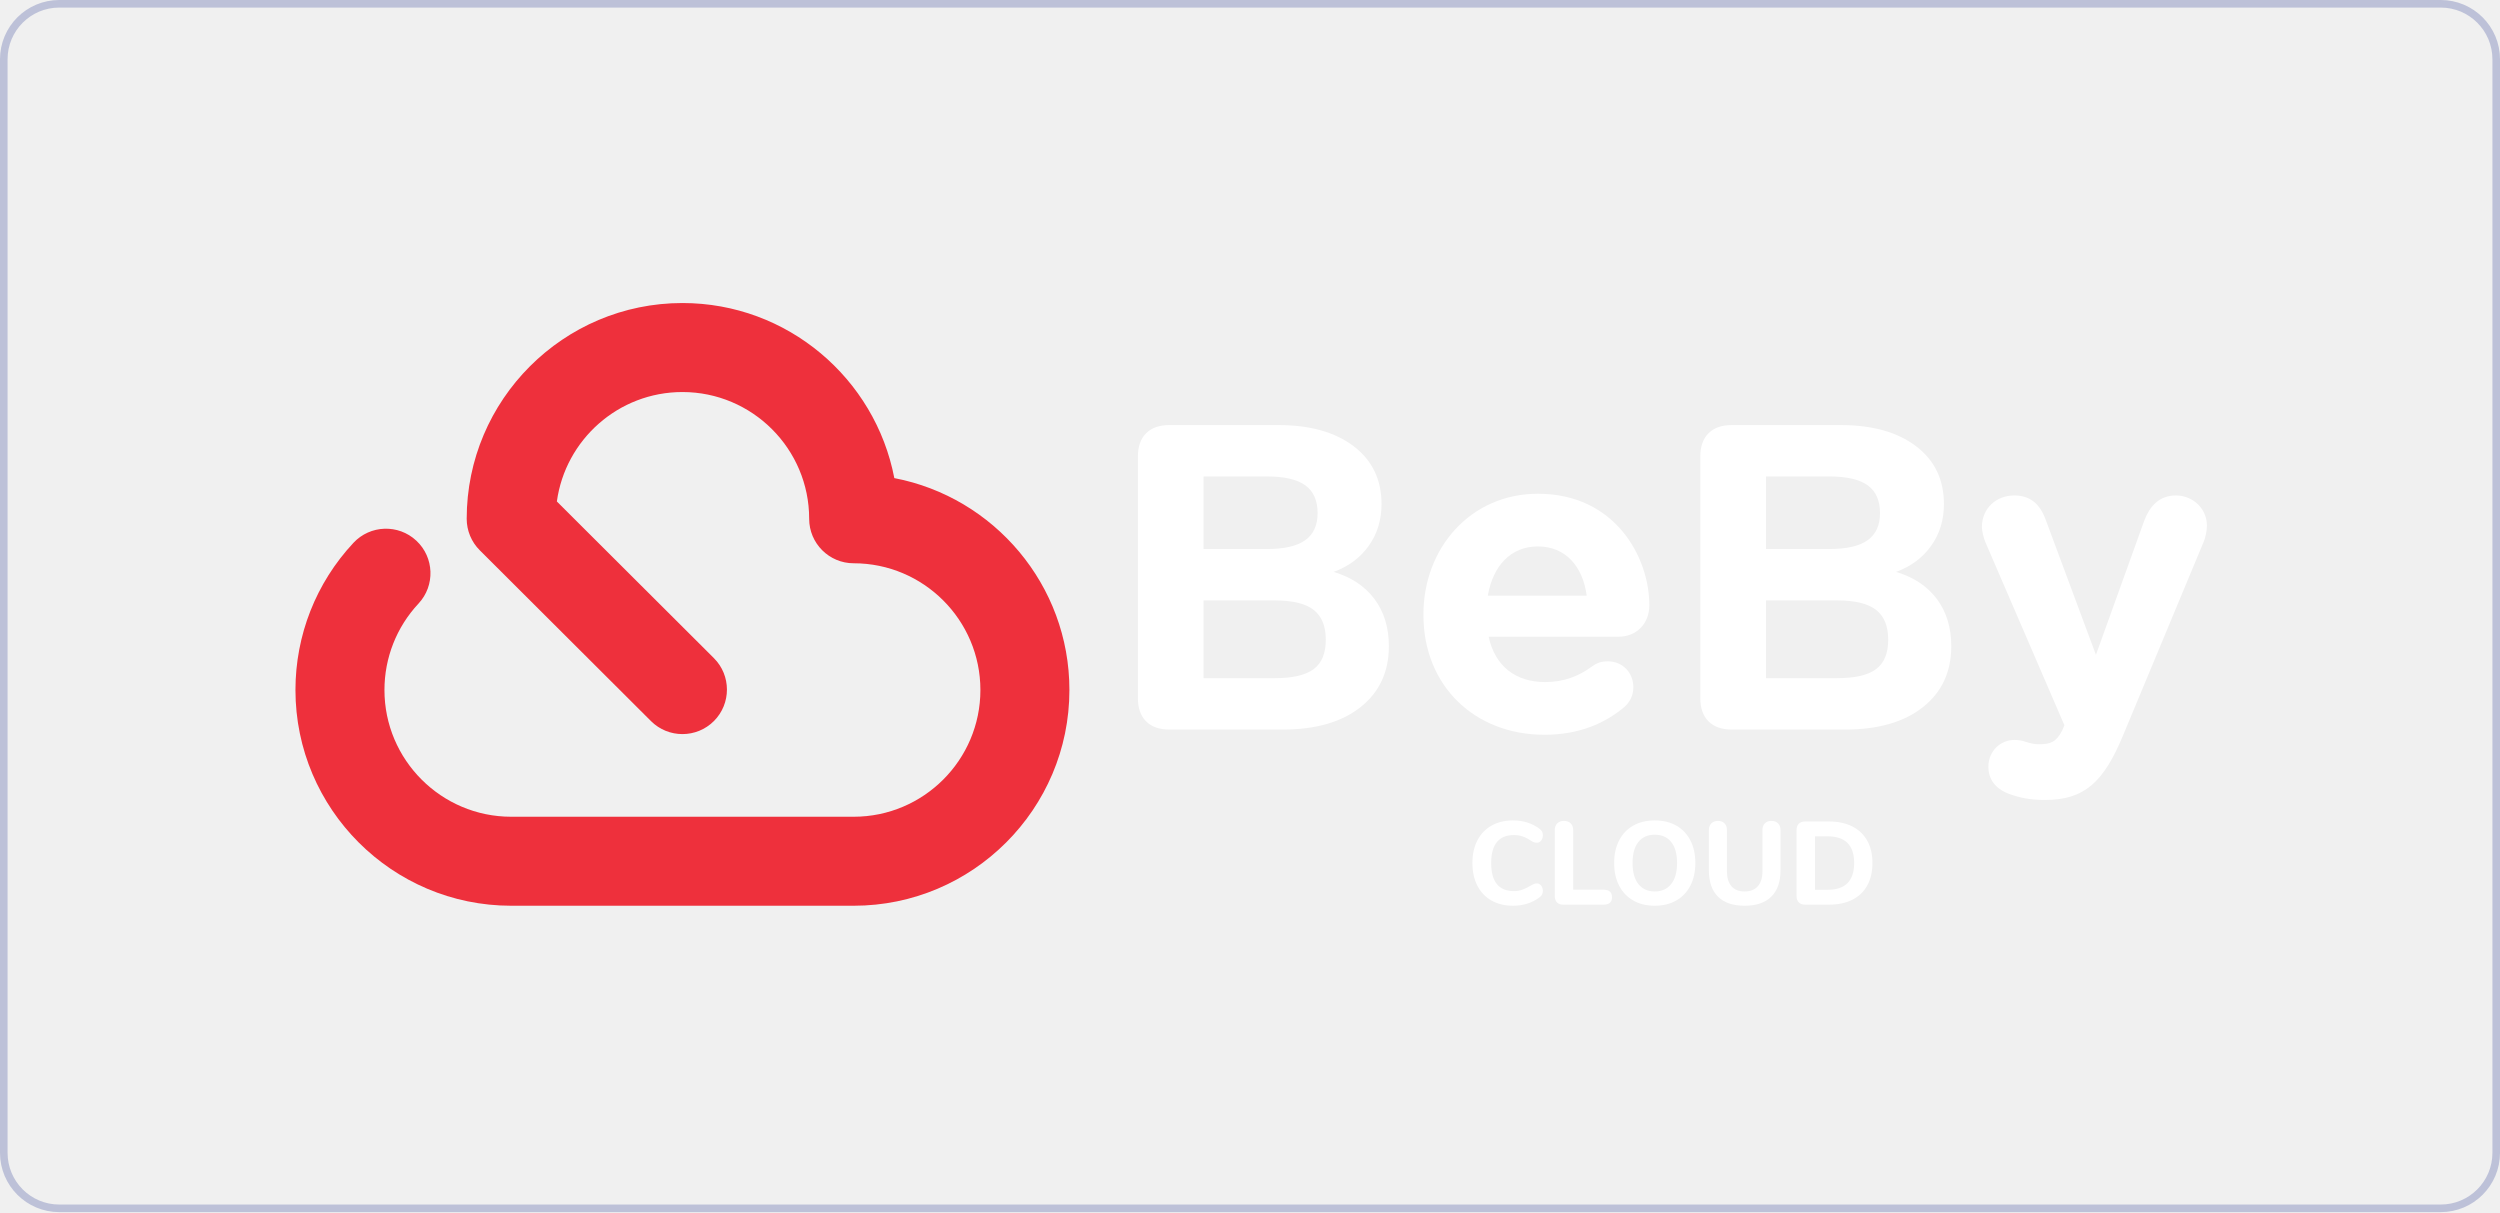
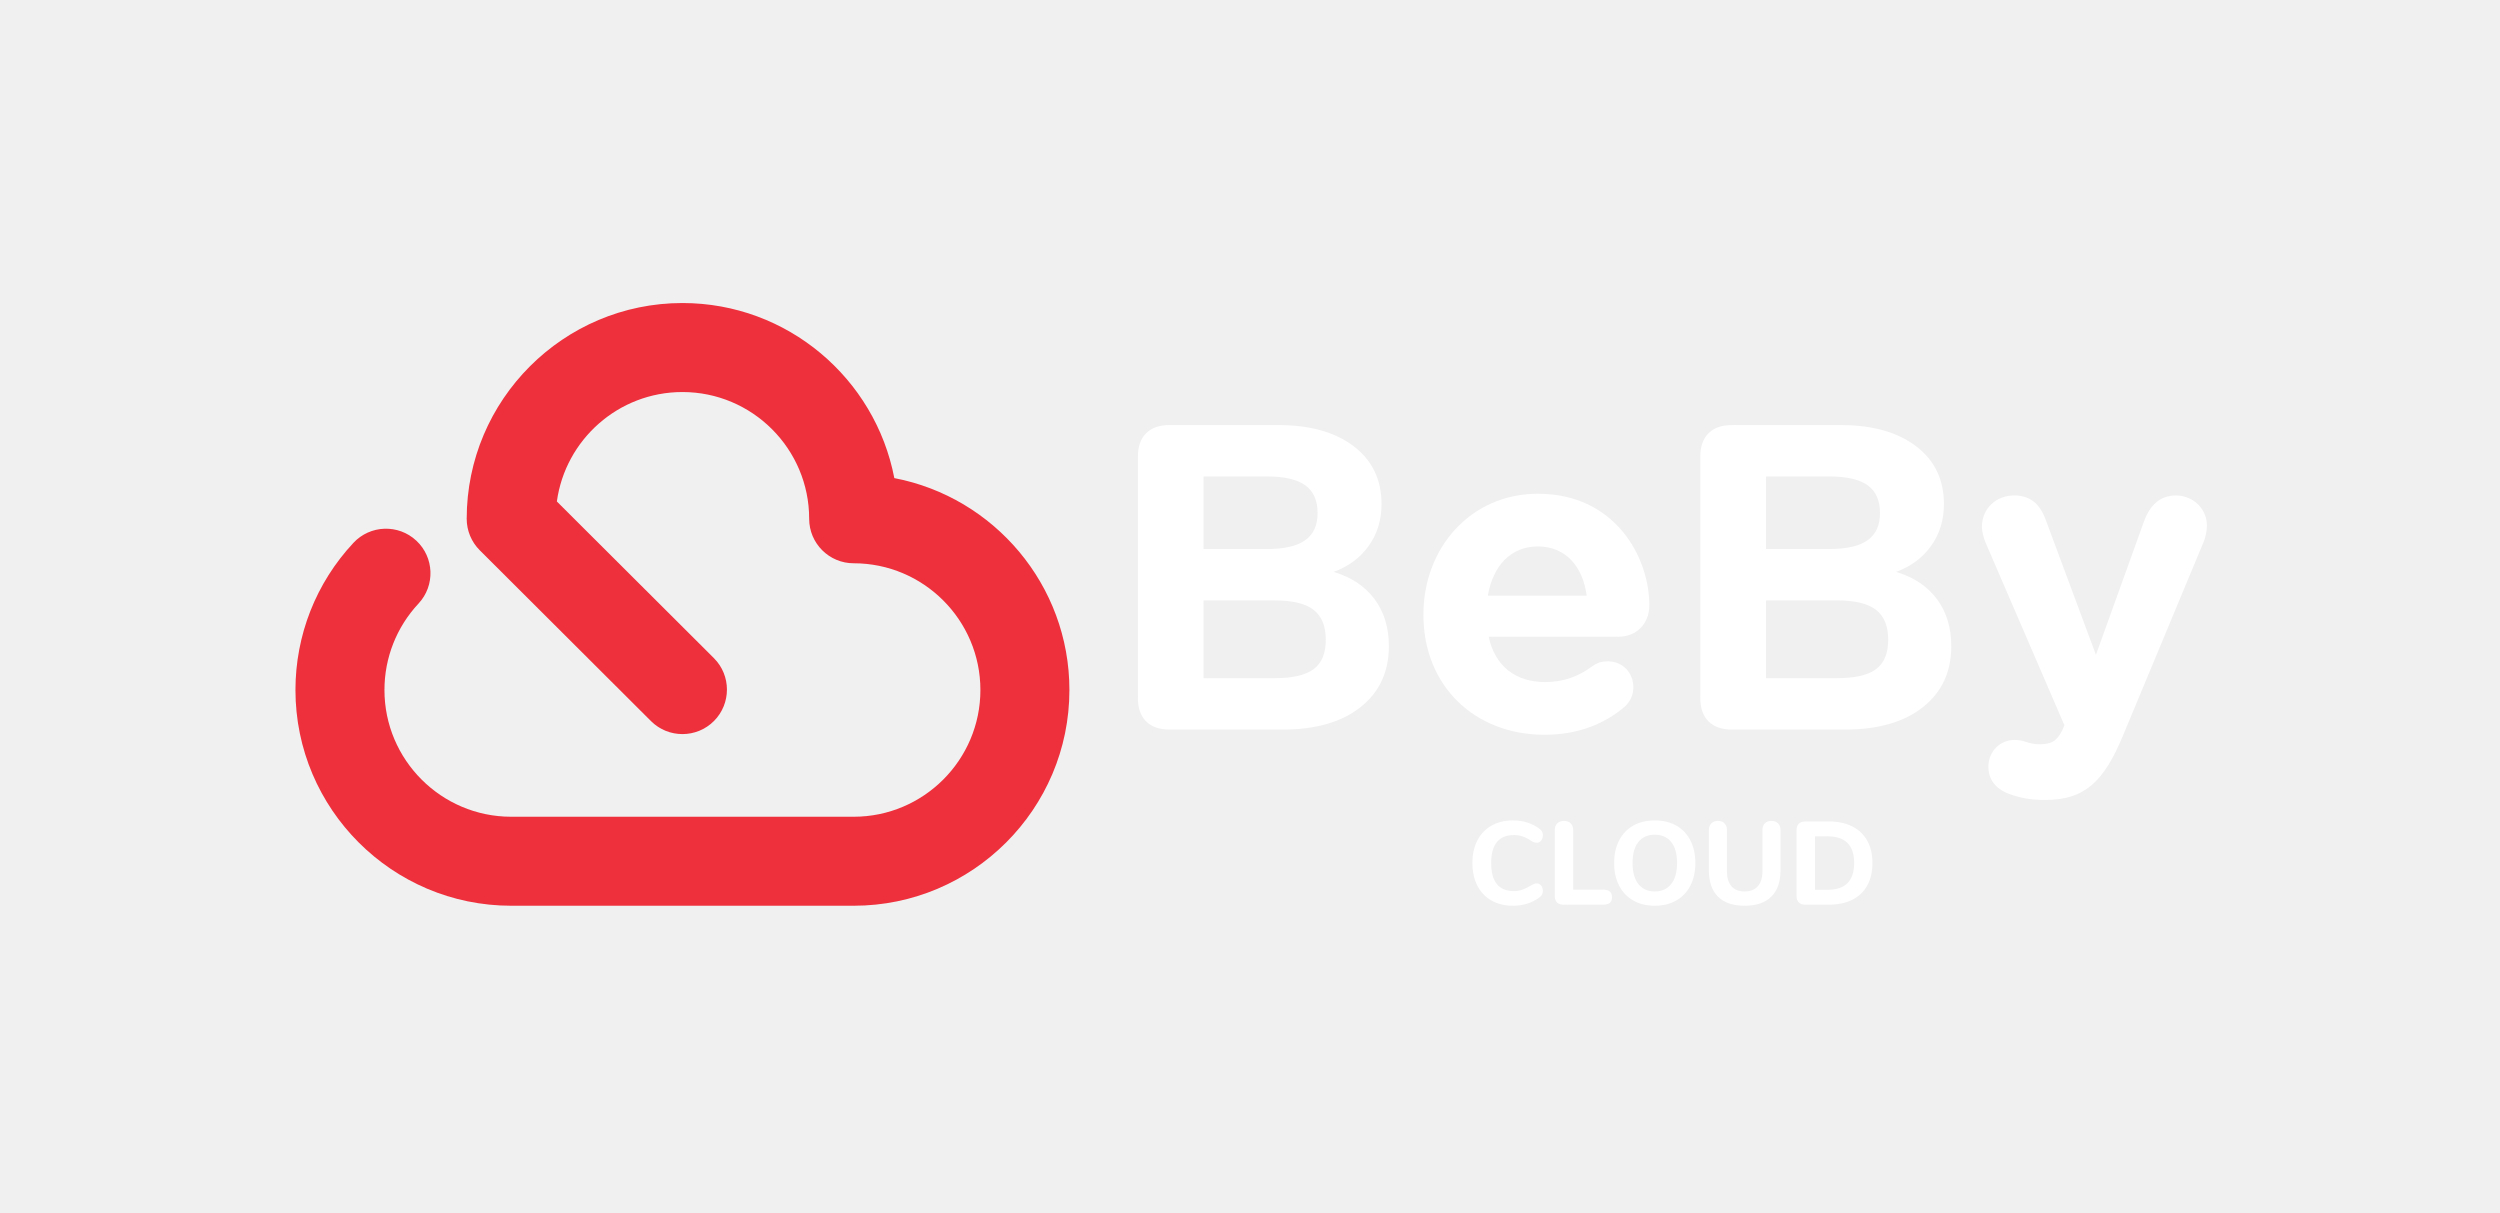
<svg xmlns="http://www.w3.org/2000/svg" width="330" height="160" viewBox="0 0 330 160" fill="none">
-   <rect x="0.5" y="0.5" width="329" height="159" rx="7.324" stroke="#BDC1D8" />
  <path d="M173.409 88.321C174.473 87.523 175.005 86.231 175.005 84.444C175.005 82.658 174.473 81.346 173.409 80.509C172.344 79.674 170.634 79.255 168.278 79.255H158.87V89.518H168.278C170.634 89.518 172.344 89.119 173.409 88.321ZM158.87 72.471H167.251C169.532 72.471 171.214 72.082 172.297 71.302C173.38 70.523 173.923 69.335 173.923 67.738C173.923 66.066 173.38 64.841 172.297 64.061C171.214 63.282 169.532 62.892 167.251 62.892H158.87V72.471ZM181.42 79.056C182.693 80.748 183.33 82.829 183.33 85.299C183.33 88.683 182.084 91.363 179.595 93.338C177.105 95.315 173.674 96.303 169.304 96.303H154.366C153.035 96.303 152.009 95.942 151.287 95.22C150.564 94.499 150.204 93.472 150.204 92.141V60.269C150.204 58.939 150.564 57.913 151.287 57.191C152.009 56.469 153.035 56.108 154.366 56.108H168.734C172.915 56.108 176.232 57.039 178.683 58.901C181.135 60.764 182.361 63.311 182.361 66.541C182.361 68.632 181.799 70.467 180.678 72.043C179.557 73.621 178.008 74.771 176.032 75.493C178.35 76.177 180.146 77.365 181.42 79.056Z" fill="white" />
  <path d="M209.445 78.63C208.932 74.753 206.651 72.13 203.002 72.13C199.41 72.13 197.072 74.696 196.388 78.63H209.445ZM203.857 96.989C194.678 96.989 187.893 90.546 187.893 81.195V81.081C187.893 72.359 194.108 65.175 203.002 65.175C213.208 65.175 217.712 73.556 217.712 79.884C217.712 82.392 215.944 84.046 213.663 84.046H196.502C197.358 87.98 200.094 90.033 203.971 90.033C206.366 90.033 208.362 89.292 210.129 87.98C210.756 87.524 211.326 87.296 212.238 87.296C214.177 87.296 215.603 88.779 215.603 90.717C215.603 91.857 215.09 92.712 214.462 93.282C211.782 95.564 208.305 96.989 203.857 96.989Z" fill="white" />
  <path d="M247.647 88.321C248.711 87.523 249.243 86.231 249.243 84.444C249.243 82.658 248.711 81.346 247.647 80.509C246.582 79.674 244.872 79.255 242.515 79.255H233.108V89.518H242.515C244.872 89.518 246.582 89.119 247.647 88.321ZM233.108 72.471H241.489C243.77 72.471 245.451 72.082 246.535 71.302C247.618 70.523 248.16 69.335 248.16 67.738C248.16 66.066 247.618 64.841 246.535 64.061C245.451 63.282 243.77 62.892 241.489 62.892H233.108V72.471ZM255.658 79.056C256.93 80.748 257.567 82.829 257.567 85.299C257.567 88.683 256.322 91.363 253.833 93.338C251.343 95.315 247.912 96.303 243.542 96.303H228.603C227.272 96.303 226.246 95.942 225.525 95.22C224.802 94.499 224.441 93.472 224.441 92.141V60.269C224.441 58.939 224.802 57.913 225.525 57.191C226.246 56.469 227.272 56.108 228.603 56.108H242.972C247.152 56.108 250.469 57.039 252.921 58.901C255.372 60.764 256.599 63.311 256.599 66.541C256.599 68.632 256.037 70.467 254.916 72.043C253.795 73.621 252.245 74.771 250.27 75.493C252.587 76.177 254.384 77.365 255.658 79.056Z" fill="white" />
  <path d="M265.203 104.798C263.948 104.341 262.466 103.316 262.466 101.206C262.466 99.096 264.119 97.671 265.887 97.671C266.571 97.671 266.97 97.784 267.312 97.899C268.054 98.127 268.509 98.241 269.136 98.241C270.676 98.241 271.418 97.956 272.216 96.416L272.501 95.732L262.067 71.558C261.839 70.988 261.611 70.133 261.611 69.562C261.611 67.111 263.492 65.4 265.887 65.4C268.054 65.4 269.308 66.598 270.049 68.65L276.663 86.439L283.048 68.707C283.733 66.883 284.987 65.4 287.211 65.4C289.434 65.4 291.316 67.111 291.316 69.392C291.316 70.076 291.088 71.045 290.916 71.444L280.255 97.044C277.69 103.258 275.123 105.596 269.935 105.596C267.997 105.596 266.628 105.311 265.203 104.798Z" fill="white" />
  <path d="M196.882 118.872C196.072 118.415 195.449 117.761 195.012 116.909C194.577 116.058 194.358 115.061 194.358 113.919C194.358 112.776 194.577 111.782 195.012 110.936C195.449 110.089 196.072 109.438 196.882 108.981C197.691 108.524 198.637 108.295 199.717 108.295C201.077 108.295 202.251 108.669 203.238 109.417C203.393 109.541 203.502 109.666 203.564 109.791C203.627 109.915 203.658 110.071 203.658 110.258C203.658 110.528 203.582 110.759 203.432 110.951C203.282 111.143 203.097 111.239 202.879 111.239C202.733 111.239 202.607 111.221 202.497 111.185C202.388 111.148 202.266 111.083 202.131 110.99C201.716 110.72 201.331 110.526 200.978 110.406C200.625 110.286 200.246 110.227 199.841 110.227C198.844 110.227 198.094 110.536 197.591 111.154C197.086 111.772 196.835 112.693 196.835 113.919C196.835 116.39 197.837 117.626 199.841 117.626C200.225 117.626 200.589 117.566 200.932 117.447C201.275 117.328 201.674 117.133 202.131 116.862C202.287 116.769 202.417 116.704 202.521 116.668C202.624 116.632 202.744 116.613 202.879 116.613C203.097 116.613 203.282 116.71 203.432 116.901C203.582 117.094 203.658 117.325 203.658 117.595C203.658 117.782 203.624 117.94 203.557 118.069C203.489 118.2 203.383 118.322 203.237 118.436C202.251 119.184 201.077 119.557 199.717 119.557C198.637 119.557 197.691 119.329 196.882 118.872Z" fill="white" />
  <path d="M205.528 119.121C205.331 118.924 205.232 118.643 205.232 118.28V109.557C205.232 109.194 205.341 108.903 205.559 108.685C205.778 108.467 206.073 108.357 206.447 108.357C206.821 108.357 207.117 108.467 207.335 108.685C207.553 108.903 207.662 109.194 207.662 109.557V117.439H211.649C212.408 117.439 212.787 117.771 212.787 118.436C212.787 119.091 212.408 119.417 211.649 119.417L206.37 119.418C206.006 119.417 205.725 119.319 205.528 119.121Z" fill="white" />
  <path d="M220.585 116.707C221.109 116.063 221.371 115.133 221.371 113.919C221.371 112.703 221.112 111.776 220.593 111.138C220.074 110.499 219.352 110.18 218.428 110.18C217.503 110.18 216.784 110.499 216.27 111.138C215.756 111.776 215.499 112.703 215.499 113.919C215.499 115.133 215.759 116.063 216.278 116.707C216.797 117.351 217.514 117.673 218.428 117.673C219.341 117.673 220.061 117.351 220.585 116.707ZM215.585 118.864C214.78 118.402 214.16 117.748 213.723 116.901C213.287 116.055 213.069 115.061 213.069 113.919C213.069 112.776 213.287 111.782 213.723 110.936C214.16 110.089 214.78 109.438 215.585 108.981C216.389 108.524 217.337 108.295 218.428 108.295C219.518 108.295 220.466 108.524 221.27 108.981C222.075 109.438 222.696 110.089 223.132 110.936C223.568 111.782 223.786 112.776 223.786 113.919C223.786 115.061 223.568 116.055 223.132 116.901C222.696 117.748 222.075 118.402 221.27 118.864C220.466 119.326 219.518 119.557 218.428 119.557C217.337 119.557 216.389 119.326 215.585 118.864Z" fill="white" />
  <path d="M226.779 118.366C225.974 117.571 225.572 116.411 225.572 114.884V109.557C225.572 109.194 225.681 108.903 225.899 108.685C226.117 108.467 226.407 108.357 226.771 108.357C227.135 108.357 227.423 108.467 227.636 108.685C227.849 108.903 227.955 109.194 227.955 109.557V114.993C227.955 115.865 228.155 116.531 228.555 116.987C228.954 117.444 229.534 117.673 230.291 117.673C231.05 117.673 231.631 117.441 232.037 116.98C232.442 116.517 232.644 115.855 232.644 114.993V109.557C232.644 109.194 232.75 108.903 232.963 108.685C233.176 108.467 233.464 108.357 233.827 108.357C234.191 108.357 234.482 108.467 234.7 108.685C234.918 108.903 235.027 109.194 235.027 109.557V114.884C235.027 116.401 234.622 117.559 233.812 118.358C233.002 119.158 231.828 119.558 230.291 119.558C228.755 119.558 227.584 119.16 226.779 118.366Z" fill="white" />
  <path d="M241.244 117.453C243.581 117.452 244.748 116.275 244.748 113.916C244.748 111.57 243.581 110.396 241.244 110.396H239.577V117.452L241.244 117.453ZM237.443 119.119C237.246 118.922 237.147 118.642 237.147 118.279V109.571C237.147 109.207 237.246 108.927 237.443 108.73C237.64 108.532 237.92 108.434 238.284 108.434H241.415C242.609 108.434 243.637 108.652 244.499 109.088C245.361 109.524 246.02 110.152 246.478 110.973C246.934 111.793 247.163 112.774 247.163 113.917C247.163 115.059 246.937 116.043 246.485 116.869C246.034 117.694 245.377 118.325 244.515 118.761C243.653 119.197 242.62 119.416 241.415 119.416H238.284C237.92 119.416 237.64 119.317 237.443 119.119Z" fill="white" />
  <path d="M112.684 119.558H67.478C51.775 119.558 39 106.783 39 91.081C39 83.843 41.718 76.945 46.654 71.655C48.866 69.283 52.584 69.155 54.956 71.368C57.328 73.582 57.457 77.299 55.243 79.671C52.345 82.777 50.748 86.829 50.748 91.08C50.748 100.305 58.253 107.81 67.478 107.81H112.684C121.908 107.81 129.413 100.305 129.413 91.081C129.413 81.857 121.908 74.352 112.684 74.352C109.44 74.352 106.81 71.722 106.81 68.478C106.81 59.253 99.305 51.749 90.081 51.749C81.63 51.749 74.624 58.046 73.507 66.195L94.23 86.868C96.527 89.159 96.531 92.879 94.24 95.176C91.948 97.472 88.228 97.476 85.932 95.186L63.329 72.636C62.224 71.534 61.604 70.038 61.604 68.478C61.604 52.775 74.378 40 90.081 40C103.949 40 115.533 49.965 118.051 63.11C131.197 65.628 141.162 77.212 141.162 91.08C141.162 106.783 128.387 119.558 112.684 119.558Z" fill="#EE303C" />
</svg>
